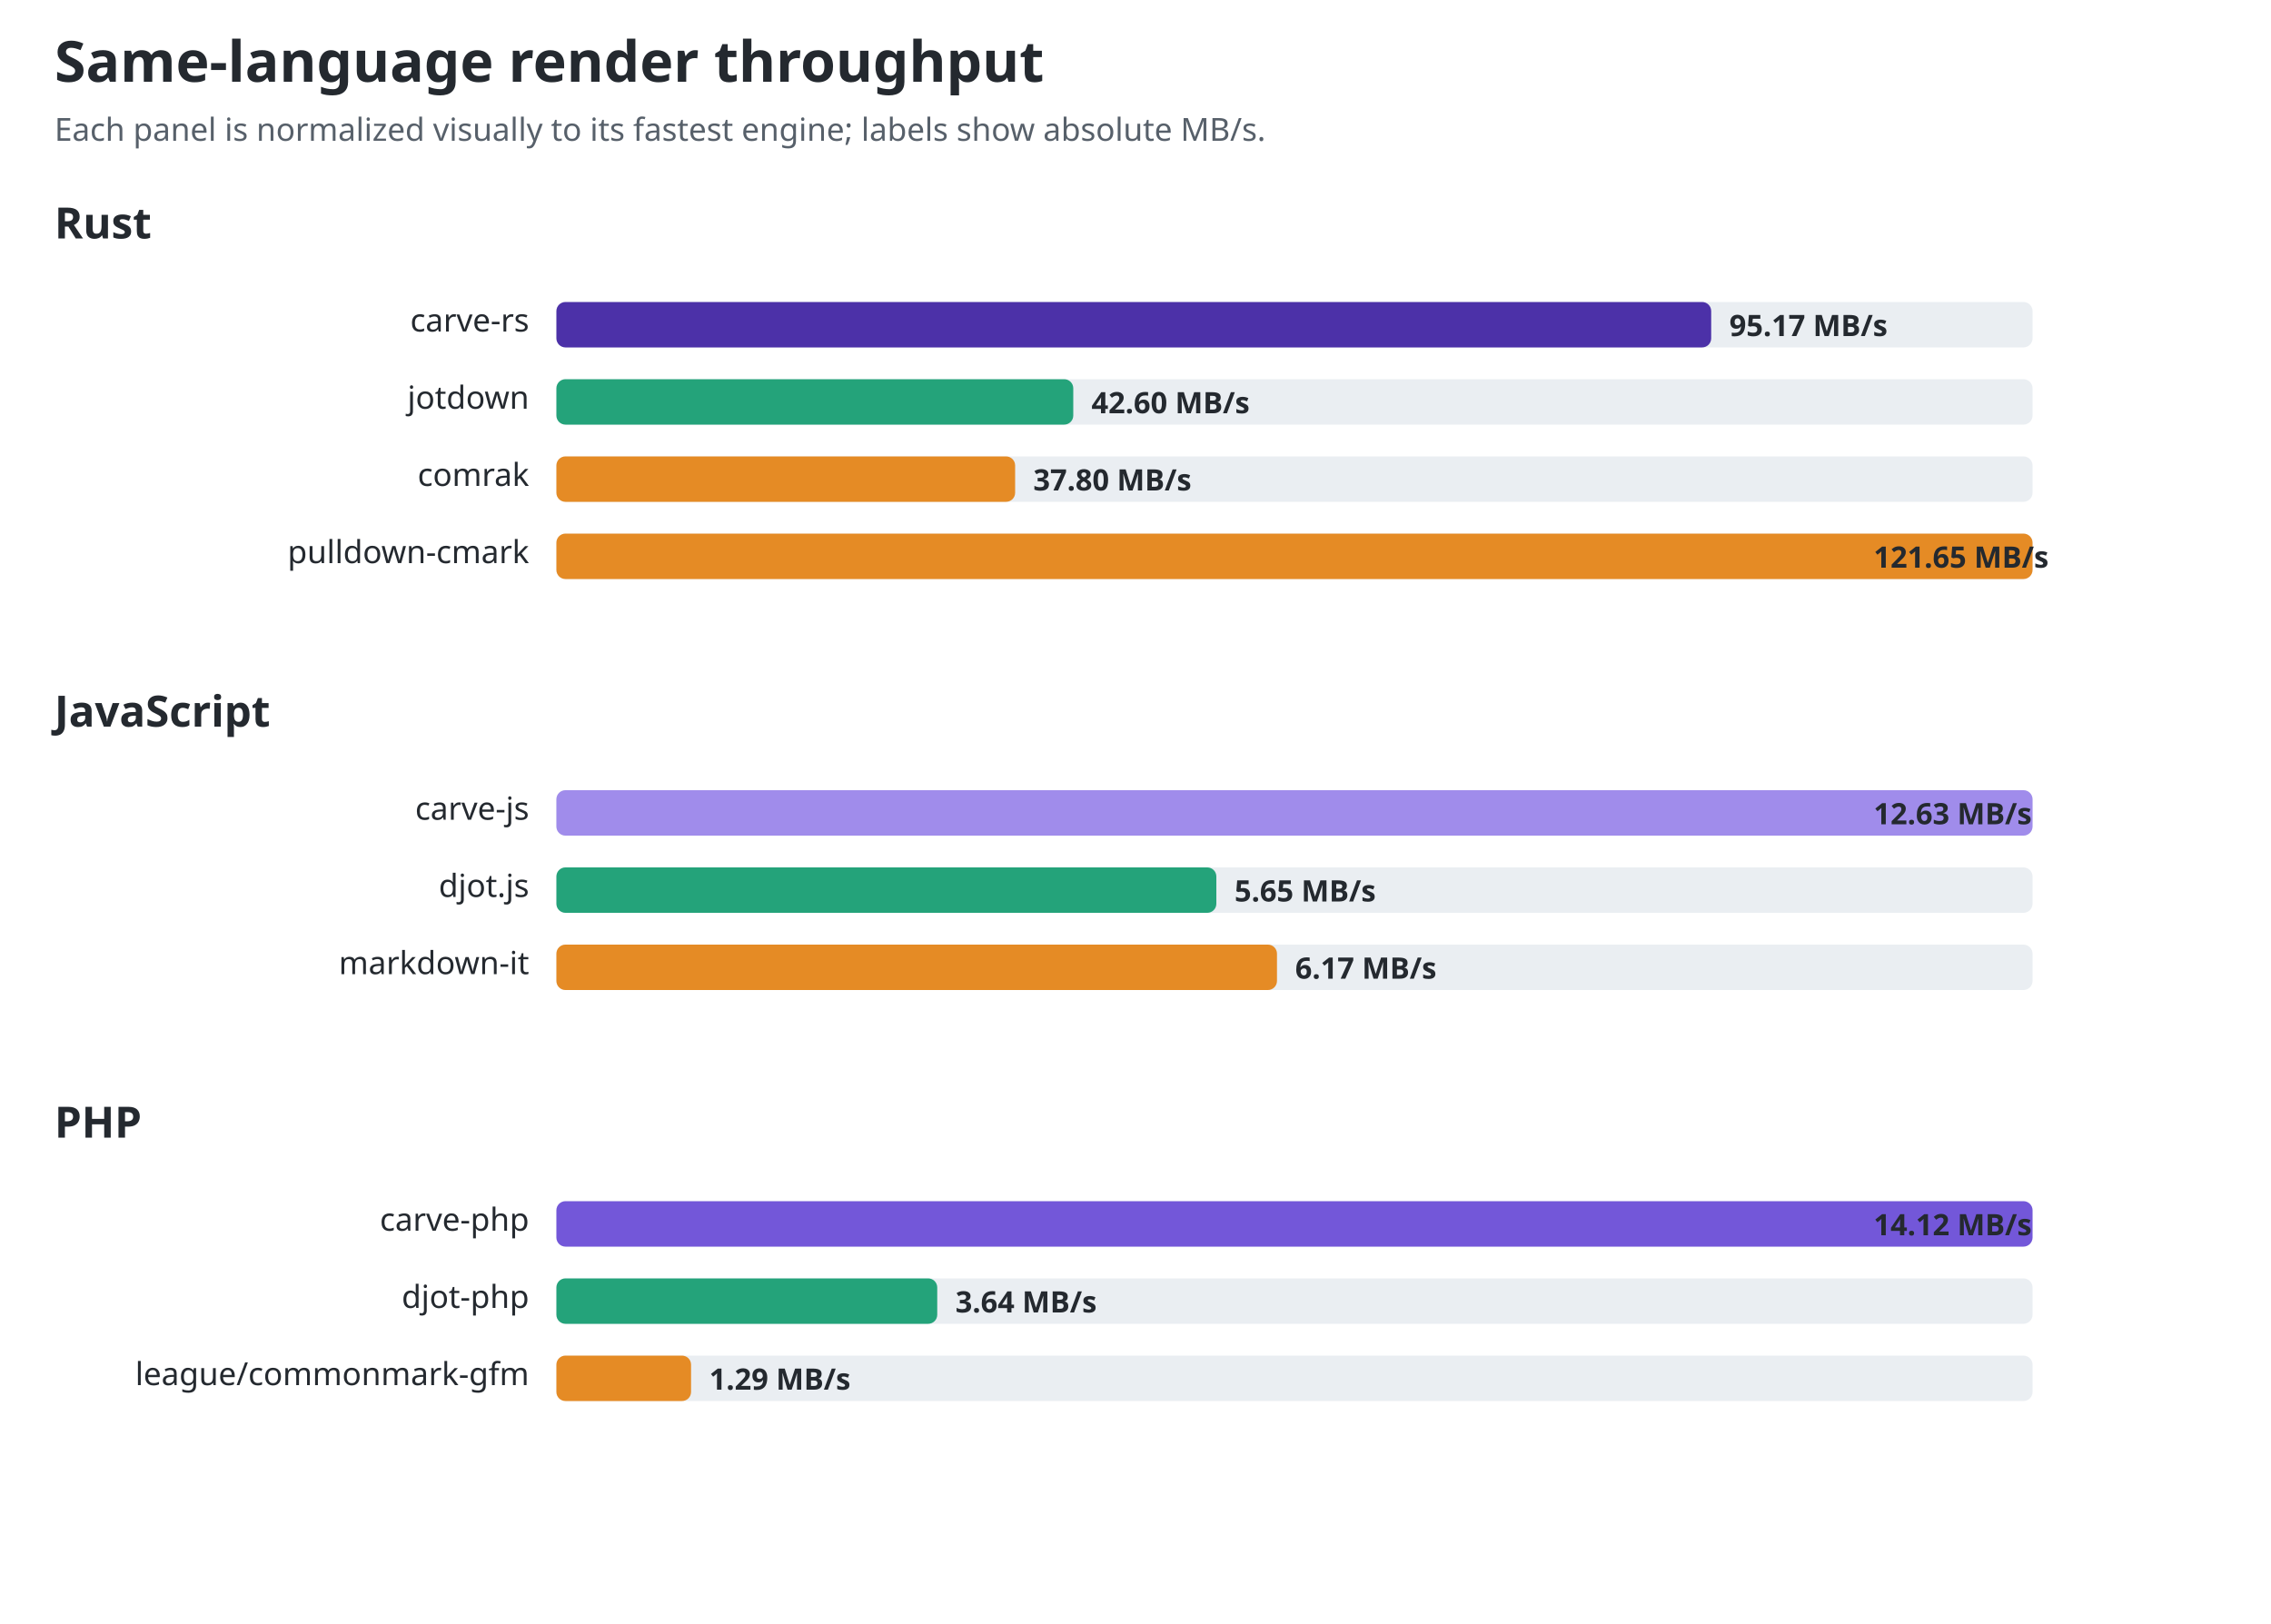
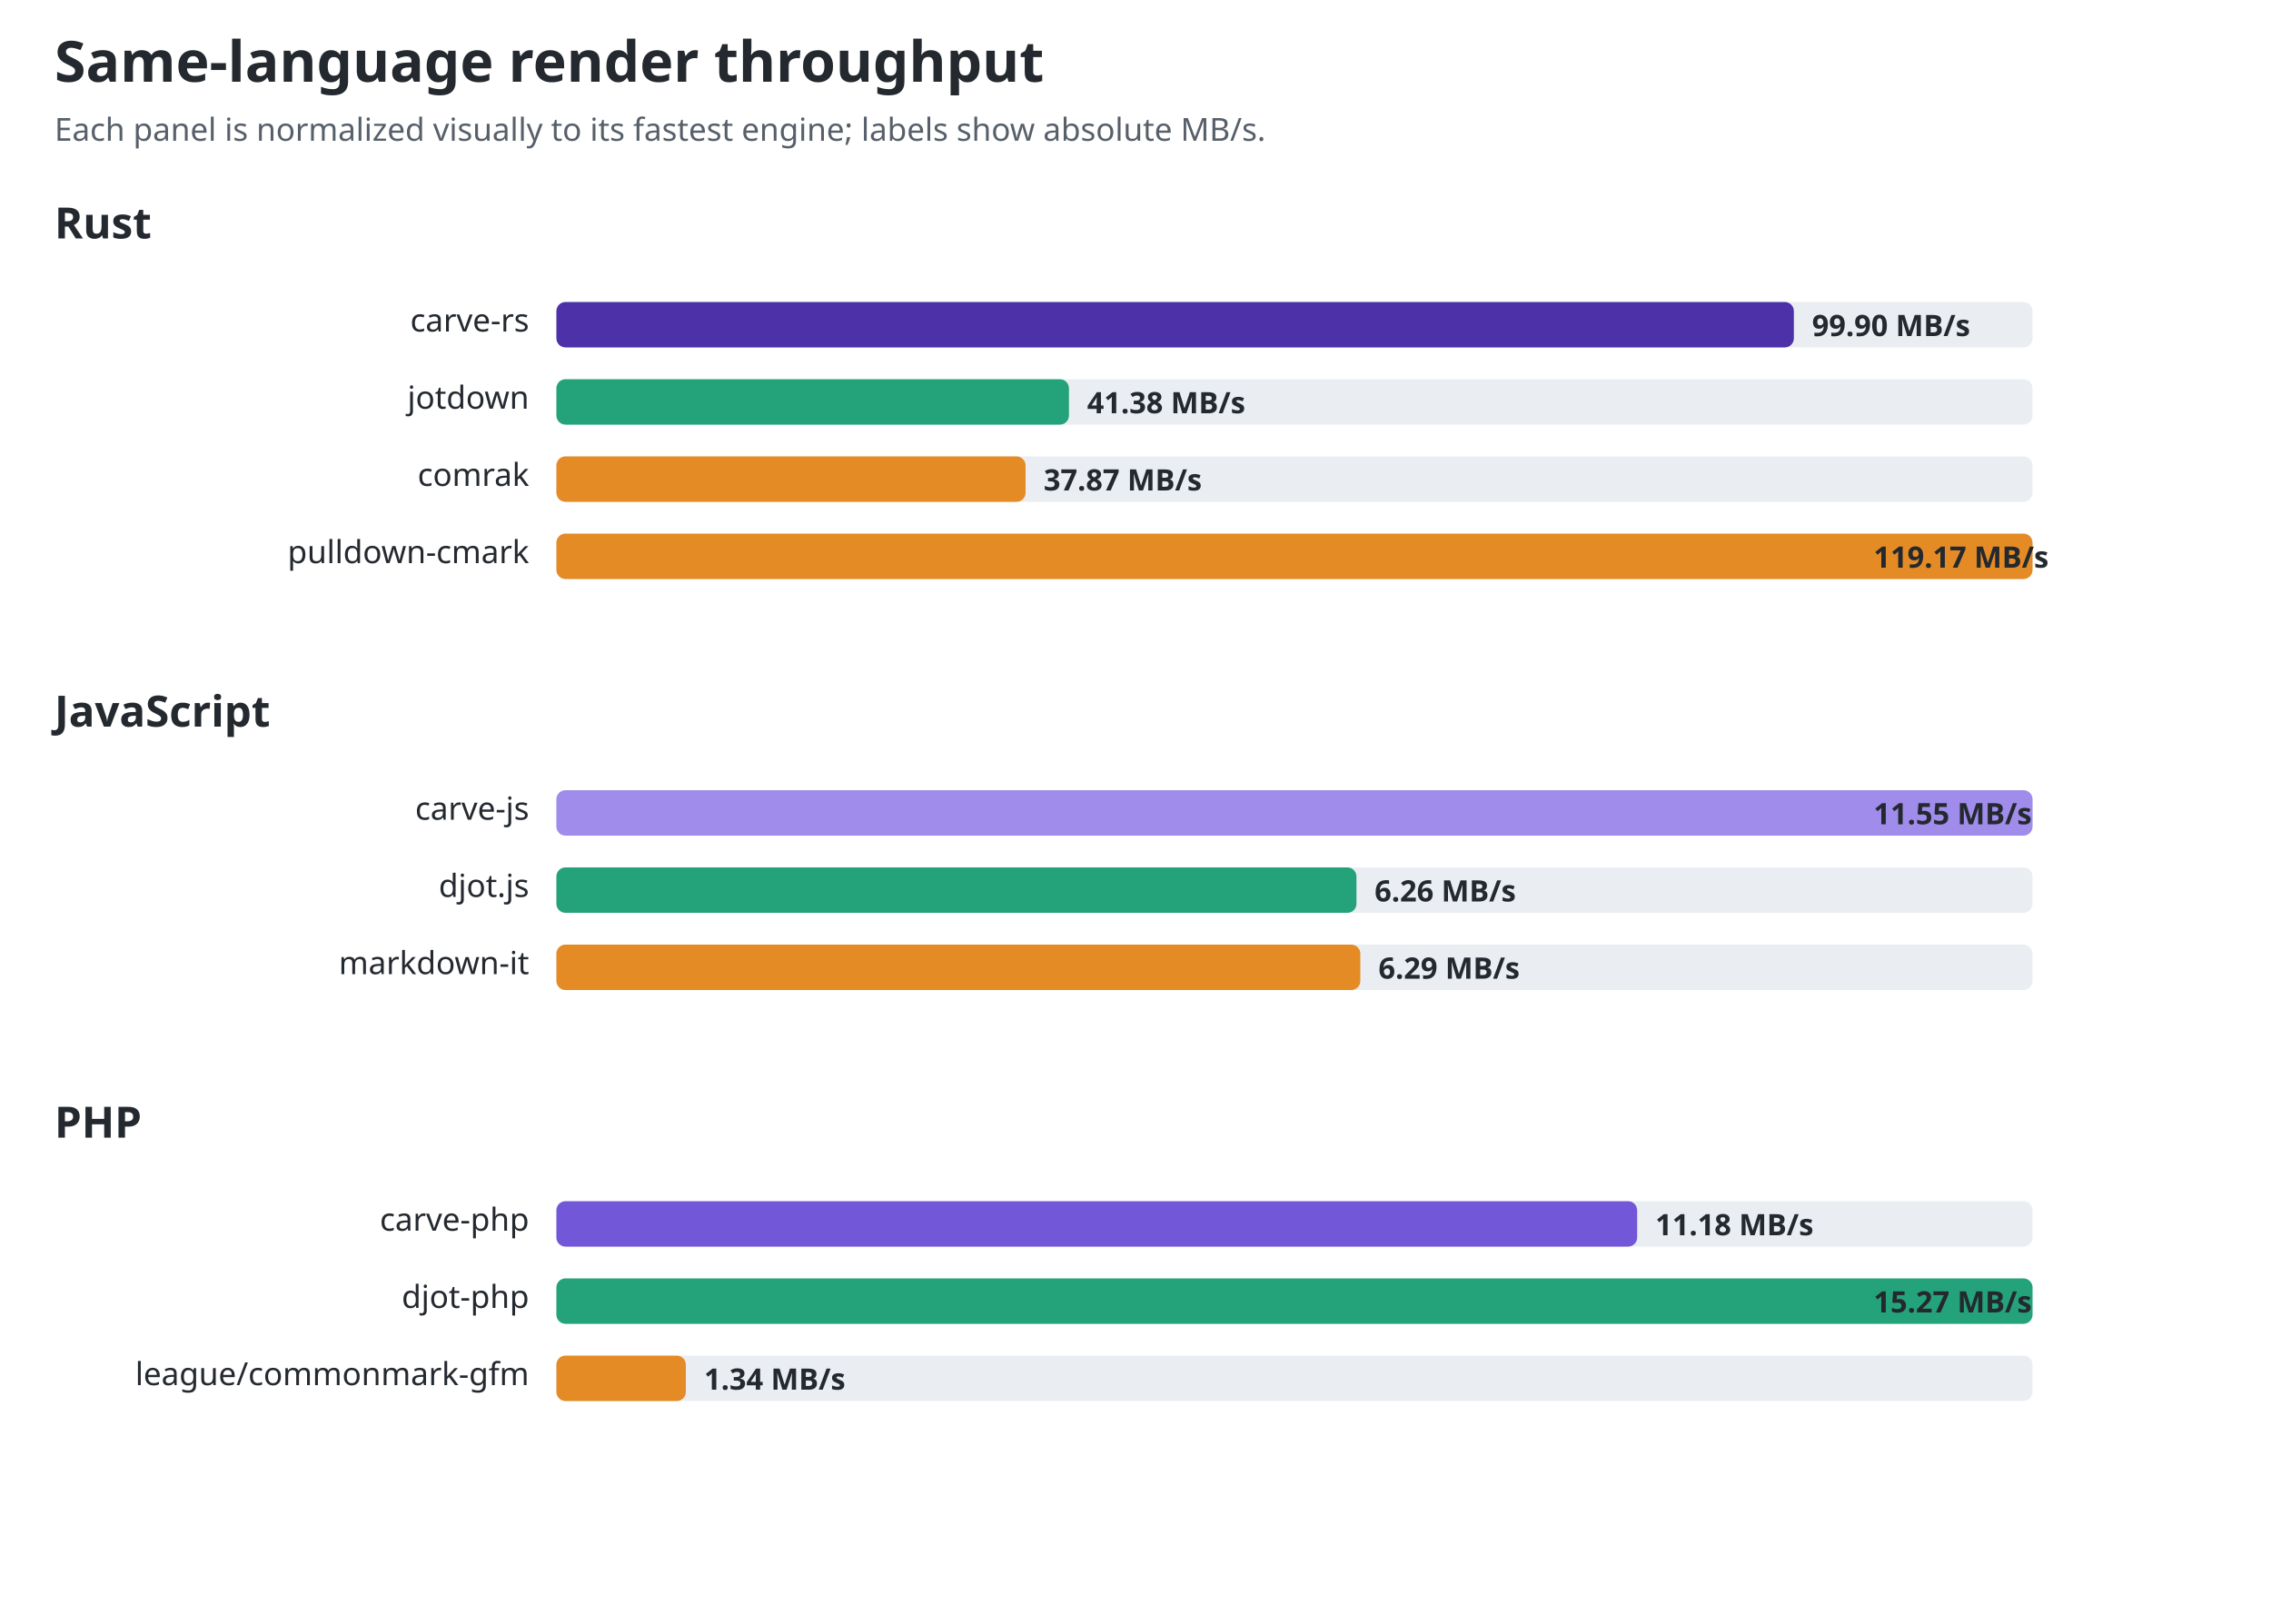
<svg xmlns="http://www.w3.org/2000/svg" width="1000" height="715" viewBox="0 0 1000 715" role="img" aria-labelledby="title desc">
  <style>text{font-family:ui-sans-serif,system-ui,sans-serif;fill:#24292f}.title{font-size:25px;font-weight:700}.sub{font-size:14px;fill:#57606a}.group{font-size:19px;font-weight:650}.label{font-size:14px}.value{font-size:13px;font-weight:650;fill:#24292f}.track{fill:#eaeef2}@media(prefers-color-scheme:dark){text,.value{fill:#f0f6fc}.sub{fill:#8c959f}.track{fill:#30363d}}</style>
  <text id="chart-title" class="title" x="24" y="36">Same-language render throughput</text>
  <text class="sub" x="24" y="62">Each panel is normalized visually to its fastest engine; labels show absolute MB/s.</text>
  <text class="group" x="24" y="105">Rust</text>
  <text class="label" x="233" y="146" text-anchor="end">carve-rs</text>
  <rect class="track" x="245" y="133" width="650" height="20" rx="4" />
-   <rect x="245" y="133" width="508.5" height="20" rx="4" fill="#4c31a8" />
-   <text class="value" x="761.497" y="148">95.17 MB/s</text>
+   <rect x="245" y="133" width="544.9" height="20" rx="4" fill="#4c31a8" />
+   <text class="value" x="797.894" y="148">99.90 MB/s</text>
  <text class="label" x="233" y="180" text-anchor="end">jotdown</text>
  <rect class="track" x="245" y="167" width="650" height="20" rx="4" />
-   <rect x="245" y="167" width="227.6" height="20" rx="4" fill="#24a37a" />
-   <text class="value" x="480.615" y="182">42.60 MB/s</text>
+   <rect x="245" y="167" width="225.7" height="20" rx="4" fill="#24a37a" />
+   <text class="value" x="478.703" y="182">41.38 MB/s</text>
  <text class="label" x="233" y="214" text-anchor="end">comrak</text>
  <rect class="track" x="245" y="201" width="650" height="20" rx="4" />
-   <rect x="245" y="201" width="202.0" height="20" rx="4" fill="#e58b25" />
-   <text class="value" x="454.98" y="216">37.80 MB/s</text>
+   <rect x="245" y="201" width="206.6" height="20" rx="4" fill="#e58b25" />
+   <text class="value" x="459.558" y="216">37.87 MB/s</text>
  <text class="label" x="233" y="248" text-anchor="end">pulldown-cmark</text>
  <rect class="track" x="245" y="235" width="650" height="20" rx="4" />
  <rect x="245" y="235" width="650.0" height="20" rx="4" fill="#e58b25" />
-   <text class="value" x="825" y="250">121.65 MB/s</text>
+   <text class="value" x="825" y="250">119.17 MB/s</text>
  <text class="group" x="24" y="320">JavaScript</text>
  <text class="label" x="233" y="361" text-anchor="end">carve-js</text>
  <rect class="track" x="245" y="348" width="650" height="20" rx="4" />
  <rect x="245" y="348" width="650.0" height="20" rx="4" fill="#a08ceb" />
-   <text class="value" x="825" y="363">12.63 MB/s</text>
+   <text class="value" x="825" y="363">11.55 MB/s</text>
  <text class="label" x="233" y="395" text-anchor="end">djot.js</text>
  <rect class="track" x="245" y="382" width="650" height="20" rx="4" />
-   <rect x="245" y="382" width="290.6" height="20" rx="4" fill="#24a37a" />
-   <text class="value" x="543.604" y="397">5.65 MB/s</text>
+   <rect x="245" y="382" width="352.3" height="20" rx="4" fill="#24a37a" />
+   <text class="value" x="605.294" y="397">6.26 MB/s</text>
  <text class="label" x="233" y="429" text-anchor="end">markdown-it</text>
  <rect class="track" x="245" y="416" width="650" height="20" rx="4" />
-   <rect x="245" y="416" width="317.3" height="20" rx="4" fill="#e58b25" />
-   <text class="value" x="570.325" y="431">6.17 MB/s</text>
+   <rect x="245" y="416" width="354.0" height="20" rx="4" fill="#e58b25" />
+   <text class="value" x="606.983" y="431">6.29 MB/s</text>
  <text class="group" x="24" y="501">PHP</text>
  <text class="label" x="233" y="542" text-anchor="end">carve-php</text>
  <rect class="track" x="245" y="529" width="650" height="20" rx="4" />
-   <rect x="245" y="529" width="650.0" height="20" rx="4" fill="#7357d9" />
-   <text class="value" x="825" y="544">14.12 MB/s</text>
+   <rect x="245" y="529" width="475.9" height="20" rx="4" fill="#7357d9" />
+   <text class="value" x="728.9" y="544">11.18 MB/s</text>
  <text class="label" x="233" y="576" text-anchor="end">djot-php</text>
  <rect class="track" x="245" y="563" width="650" height="20" rx="4" />
-   <rect x="245" y="563" width="167.7" height="20" rx="4" fill="#24a37a" />
-   <text class="value" x="420.711" y="578">3.64 MB/s</text>
+   <rect x="245" y="563" width="650.0" height="20" rx="4" fill="#24a37a" />
+   <text class="value" x="825" y="578">15.27 MB/s</text>
  <text class="label" x="233" y="610" text-anchor="end">league/commonmark-gfm</text>
  <rect class="track" x="245" y="597" width="650" height="20" rx="4" />
-   <rect x="245" y="597" width="59.3" height="20" rx="4" fill="#e58b25" />
-   <text class="value" x="312.309" y="612">1.29 MB/s</text>
+   <rect x="245" y="597" width="57.0" height="20" rx="4" fill="#e58b25" />
+   <text class="value" x="310.04" y="612">1.34 MB/s</text>
</svg>
